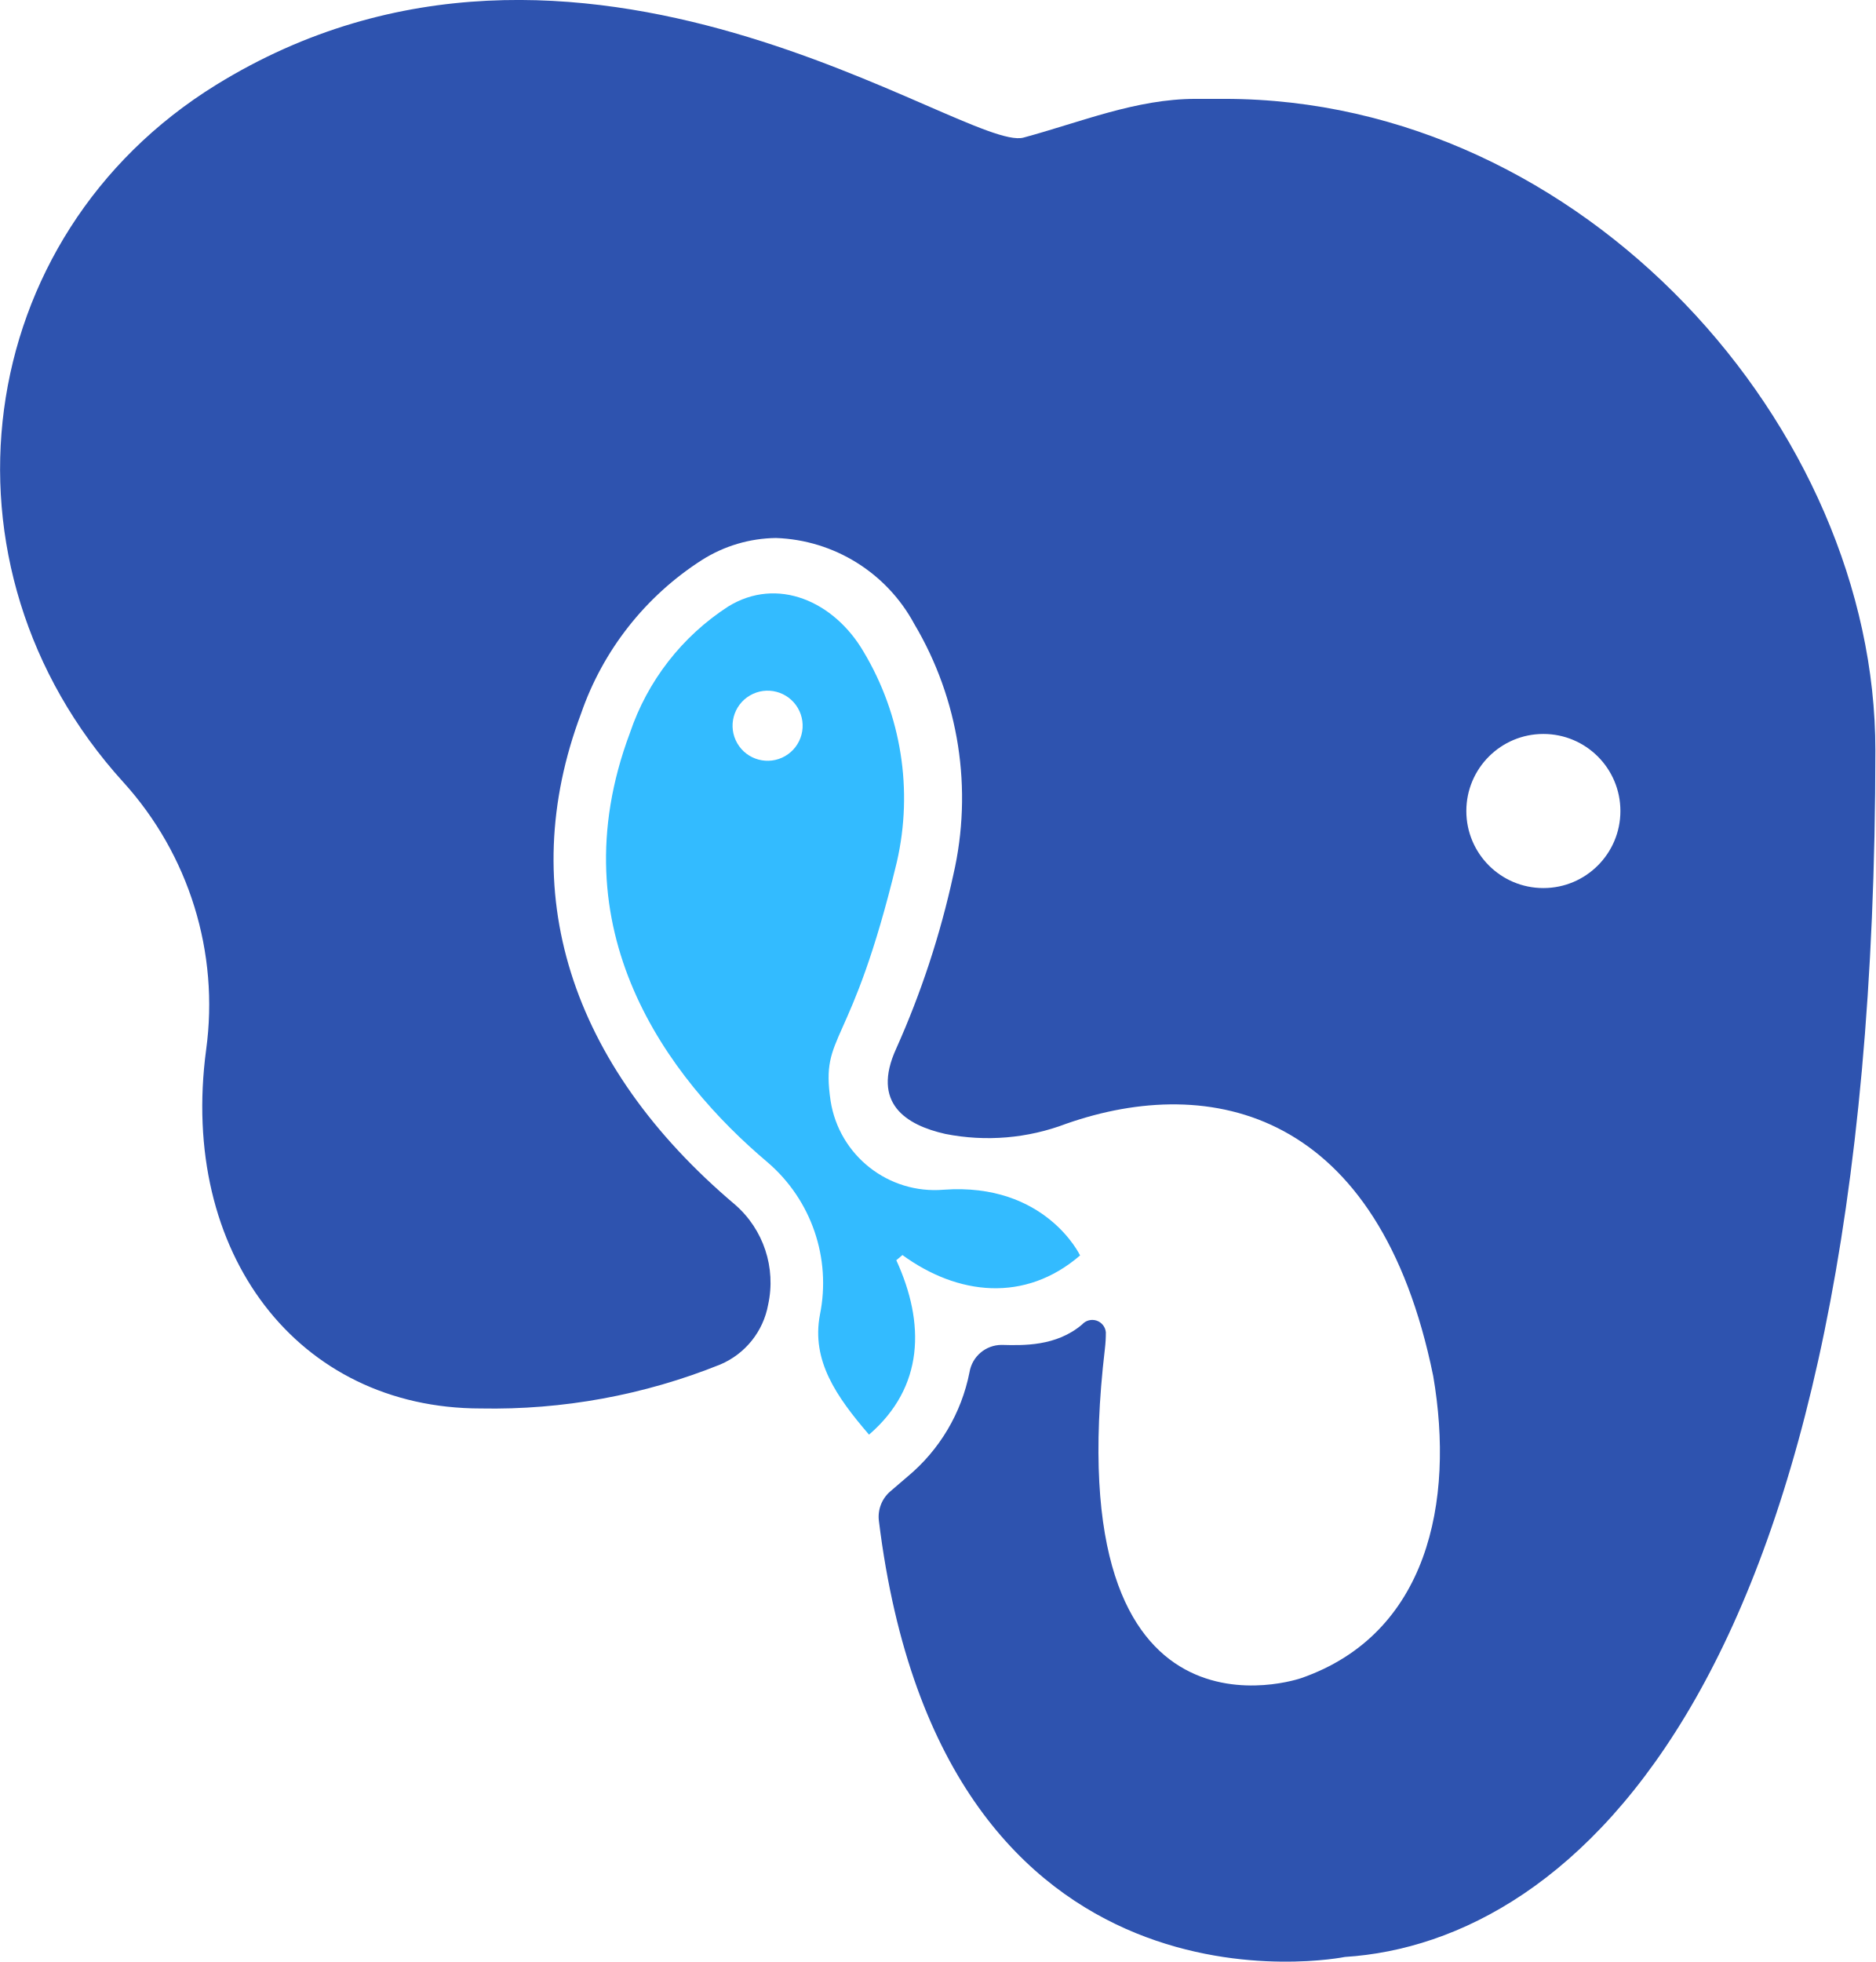
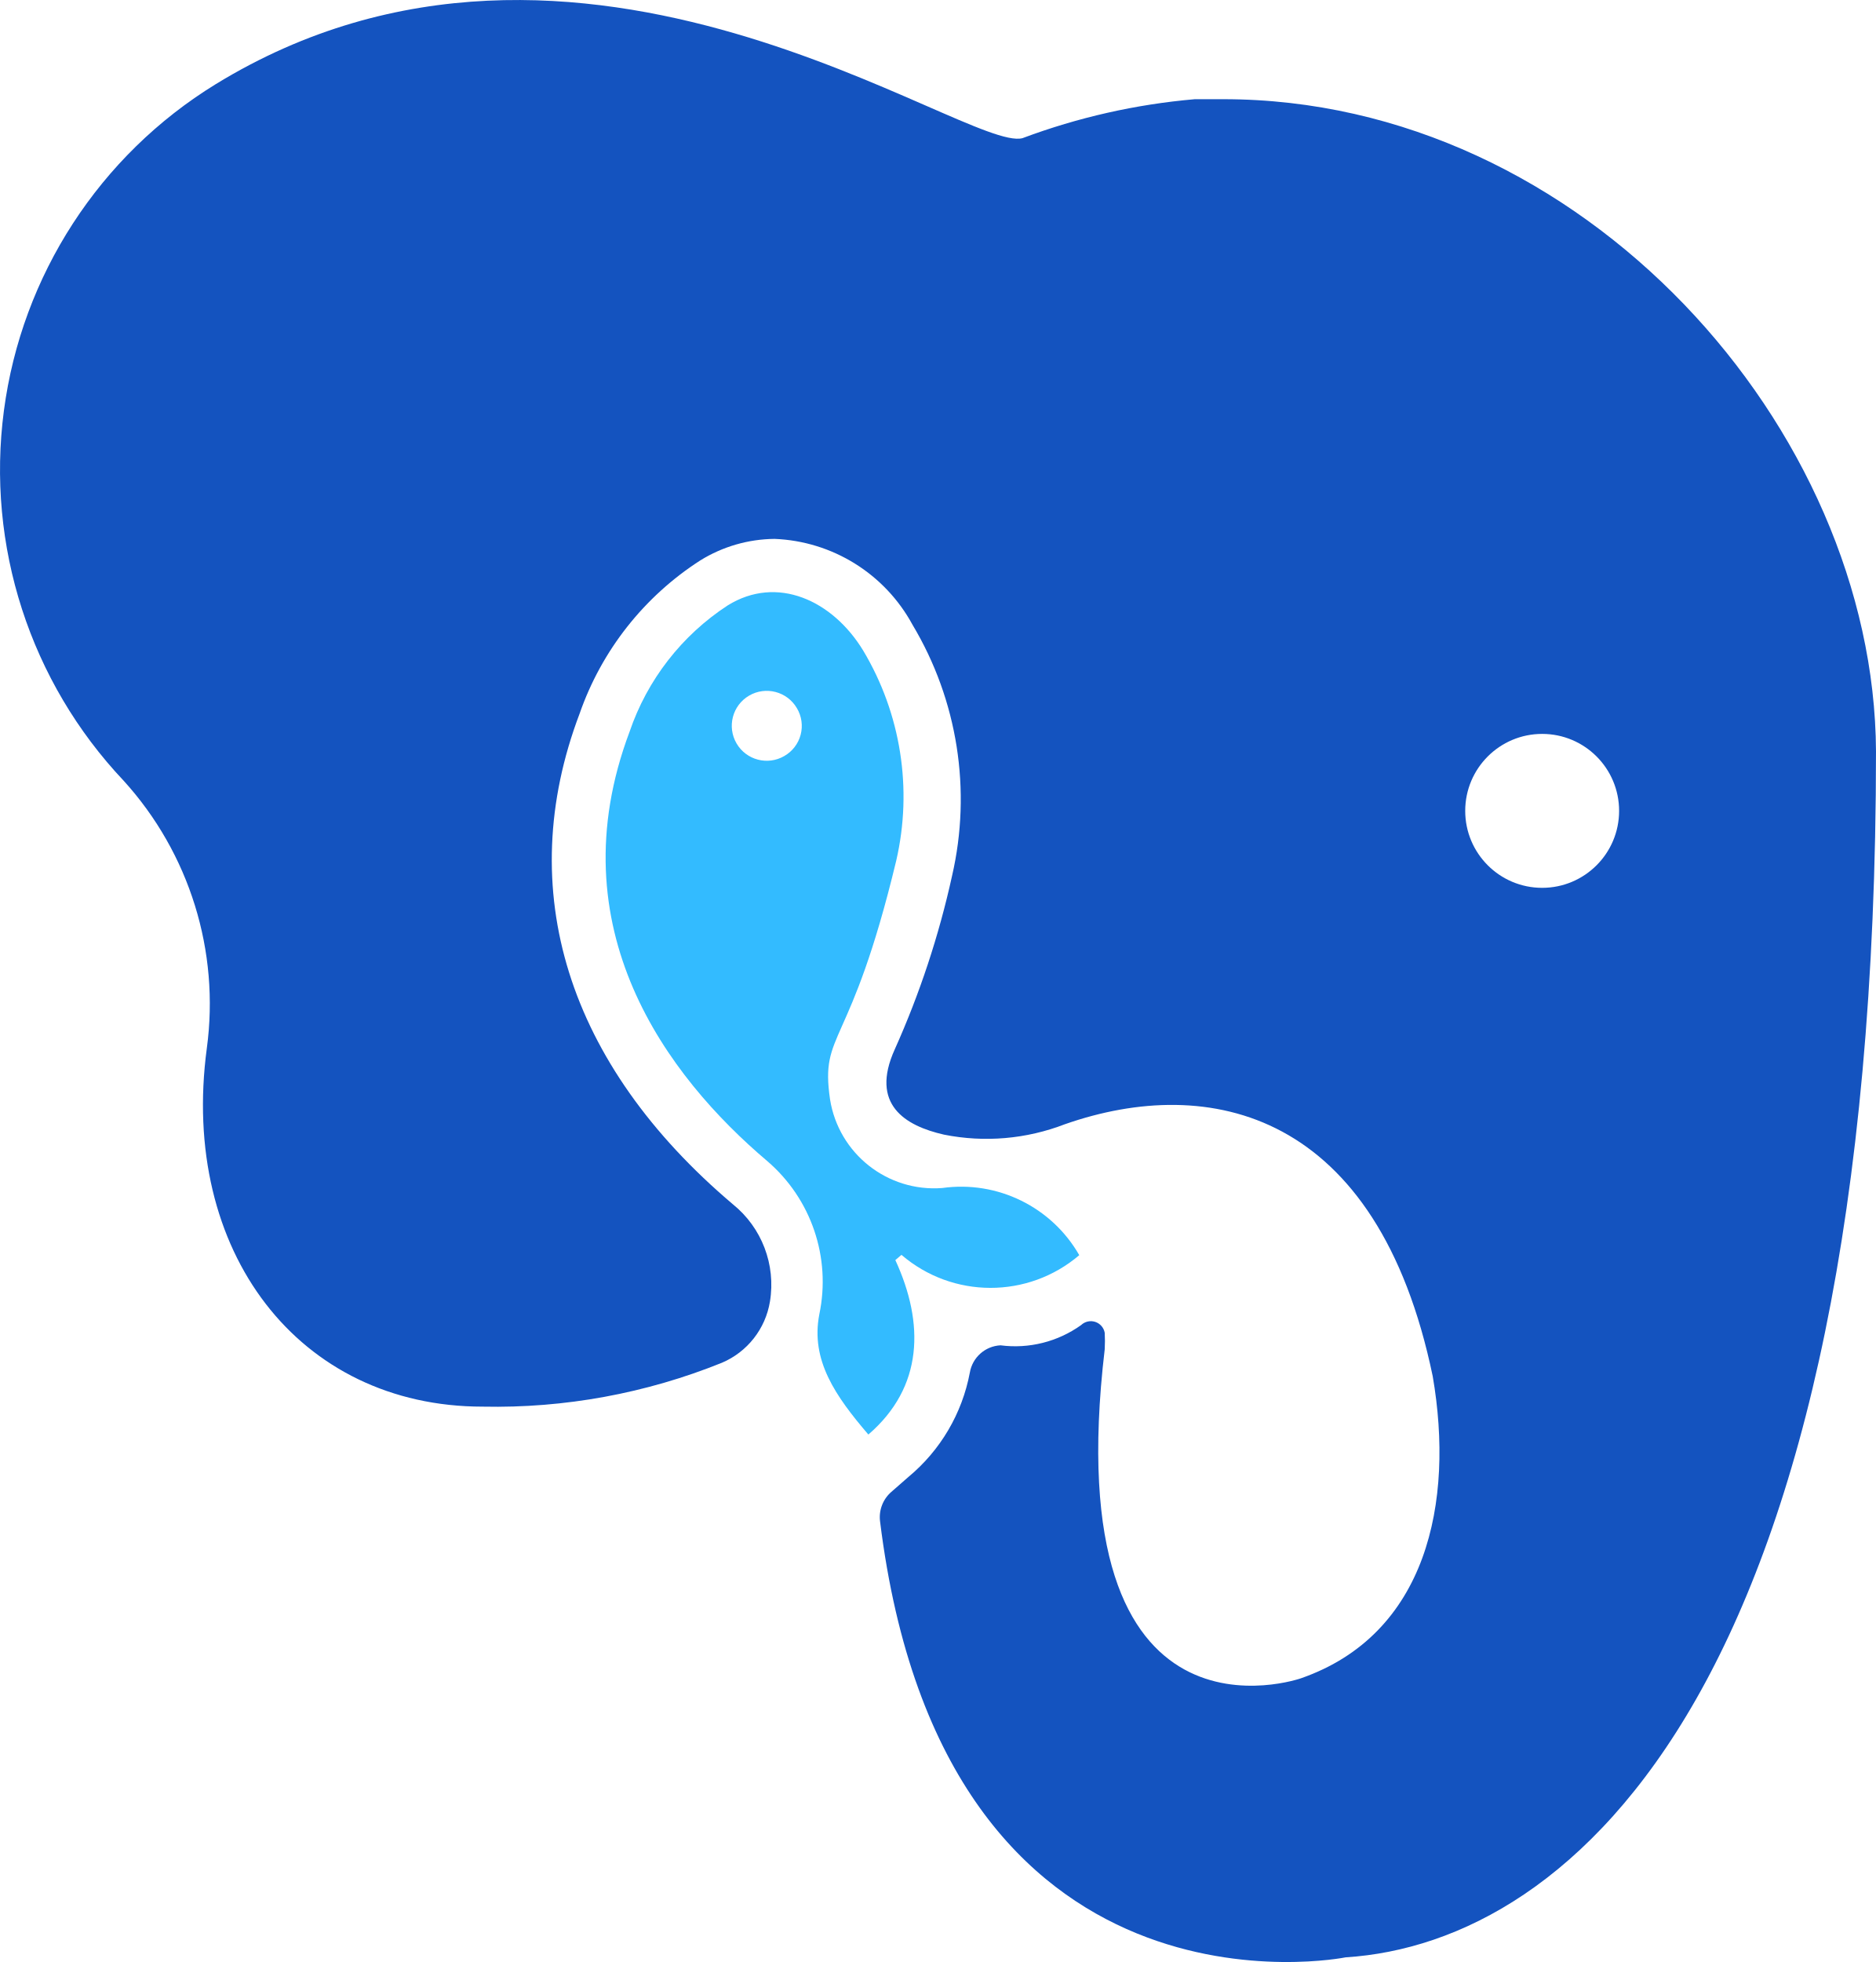
- <svg xmlns="http://www.w3.org/2000/svg" id="Layer_1" data-name="Layer 1" viewBox="0 0 137.59 143.87">
-   <defs>
-     <style>.cls-1{fill:none;}.cls-2{fill:#2e53af;}.cls-3{fill:#3bf;}</style>
-   </defs>
-   <path class="cls-1" d="M97.88,12.19h-2.1c-4.37,0-8.41,1.7-12.63,2.84S50.56-5.28,23.92,11.17c-18,11.13-21.19,35.27-6.8,51.12A24.29,24.29,0,0,1,23.2,81.91c-2,14.93,6.73,26.31,20.14,26.31A44.72,44.72,0,0,0,60.9,105a5.91,5.91,0,0,0,3.52-4.39v0A7.57,7.57,0,0,0,62,93.28C49.83,83,45.83,70.21,50.7,57.26A21.84,21.84,0,0,1,59.57,46,10.38,10.38,0,0,1,65,44.39a12,12,0,0,1,10.13,6.29A25,25,0,0,1,78,69.1a65,65,0,0,1-4.19,12.74c-1.83,4,.72,5.6,3.61,6.25a16.11,16.11,0,0,0,8.87-.75c10.61-3.71,22.94-1,26.91,18.5,1.59,9.26-.42,18.92-9.67,22.15,0,0-18,6.32-14.41-24.15a9.93,9.93,0,0,0,.07-1.21,1,1,0,0,0-1.74-.57c-1.9,1.62-4.33,1.54-5.9,1.5a2.39,2.39,0,0,0-2.36,2,13.29,13.29,0,0,1-4.55,7.66l-1.26,1.08a2.46,2.46,0,0,0-.84,2.14c4.68,38,34.18,32,34.18,32,16.68-1.06,38.91-19.92,38.91-88.48C145.66,36.34,124.27,12.19,97.88,12.19Zm23.4,57.87a5.65,5.65,0,1,1,5.65-5.65A5.65,5.65,0,0,1,121.28,70.06Z" transform="translate(-8.08 -4.94)" />
-   <path class="cls-2" d="M97.88,12.19h-2.1c-4.37,0-8.41,1.7-12.63,2.84S50.56-5.28,23.92,11.17c-18,11.13-21.19,35.27-6.8,51.12A24.29,24.29,0,0,1,23.2,81.91c-2,14.93,6.73,26.31,20.14,26.31A44.72,44.72,0,0,0,60.9,105a5.91,5.91,0,0,0,3.52-4.39v0A7.57,7.57,0,0,0,62,93.28C49.83,83,45.83,70.21,50.7,57.26A21.84,21.84,0,0,1,59.57,46,10.38,10.38,0,0,1,65,44.39a12,12,0,0,1,10.13,6.29A25,25,0,0,1,78,69.1a65,65,0,0,1-4.19,12.74c-1.83,4,.72,5.6,3.61,6.25a16.11,16.11,0,0,0,8.87-.75c10.61-3.71,22.94-1,26.91,18.5,1.59,9.26-.42,18.92-9.67,22.15,0,0-18,6.32-14.41-24.15a9.93,9.93,0,0,0,.07-1.21,1,1,0,0,0-1.74-.57c-1.9,1.62-4.33,1.54-5.9,1.5a2.39,2.39,0,0,0-2.36,2,13.29,13.29,0,0,1-4.55,7.66l-1.26,1.08a2.46,2.46,0,0,0-.84,2.14c4.68,38,34.18,32,34.18,32,16.68-1.06,38.91-19.92,38.91-88.48C145.66,36.34,124.27,12.19,97.88,12.19Zm23.4,57.87a5.65,5.65,0,1,1,5.65-5.65A5.65,5.65,0,0,1,121.28,70.06Z" transform="translate(-8.08 -4.94)" />
-   <path class="cls-3" d="M87.3,97s-2.53-5.36-10-4.82A7.74,7.74,0,0,1,69,85.66c-.75-5.08,1.48-3.48,4.86-17.51a20.91,20.91,0,0,0-2.44-15.42c-2.15-3.68-6.31-5.55-9.94-3.31a17.83,17.83,0,0,0-7.2,9.27C48.87,73.12,57.06,84,64.39,90.18a11.66,11.66,0,0,1,3.83,11.16c-.64,3.36,1.19,6,3.6,8.8,4.05-3.49,4.12-8.17,2-12.79.45-.37,0,0,.45-.38C78.32,99.92,83.25,100.49,87.3,97ZM65.67,60.38a2.57,2.57,0,1,1,.93-3.52A2.57,2.57,0,0,1,65.67,60.38Z" transform="translate(-8.08 -4.94)" />
+ <svg xmlns="http://www.w3.org/2000/svg" width="61.196" height="63.987" viewBox="0 0 61.196 63.987">
+   <g transform="translate(-0.013 0.015)">
+     <path d="M41,4.49h-.93a21.27,21.27,0,0,0-5.62,1.27C32.62,6.26,20-3.27,8.13,4a14.76,14.76,0,0,0-3,22.72,10.82,10.82,0,0,1,2.71,8.72c-.89,6.63,3,11.69,9,11.69a19.75,19.75,0,0,0,7.8-1.43,2.63,2.63,0,0,0,1.57-2h0A3.37,3.37,0,0,0,25,40.53c-5.4-4.57-7.18-10.25-5-16a9.75,9.75,0,0,1,3.94-5,4.68,4.68,0,0,1,2.42-.7,5.36,5.36,0,0,1,4.5,2.8,11.09,11.09,0,0,1,1.29,8.19,29.06,29.06,0,0,1-1.87,5.66c-.81,1.79.33,2.49,1.61,2.78a7.09,7.09,0,0,0,3.94-.34c4.72-1.65,10.2-.44,12,8.22.71,4.12-.19,8.42-4.3,9.85,0,0-8,2.81-6.4-10.73a4.891,4.891,0,0,0,0-.54.46.46,0,0,0-.77-.25,3.7,3.7,0,0,1-2.63.66,1.07,1.07,0,0,0-1,.89,5.82,5.82,0,0,1-2,3.4l-.56.49a1.09,1.09,0,0,0-.37.95c2.08,16.89,15.19,14.23,15.19,14.23,7.41-.47,17.3-8.86,17.3-39.33C62.24,15.23,52.73,4.49,41,4.49ZM51.4,30.21a2.51,2.51,0,1,1,2.51-2.51A2.51,2.51,0,0,1,51.4,30.21Z" transform="translate(-1.08 -1.27)" fill="#1453bf" />
+     <path d="M36.3,42.19A4.44,4.44,0,0,0,31.83,40a3.44,3.44,0,0,1-3.66-2.89c-.33-2.26.66-1.55,2.16-7.79a9.28,9.28,0,0,0-1.08-6.85c-1-1.64-2.81-2.47-4.42-1.47a8,8,0,0,0-3.2,4.12c-2.41,6.41,1.23,11.24,4.49,14a5.18,5.18,0,0,1,1.7,5c-.29,1.5.53,2.67,1.6,3.92,1.8-1.55,1.83-3.63.88-5.69l.2-.17a4.46,4.46,0,0,0,5.8.01ZM26.68,25.91a1.14,1.14,0,1,1,.409-1.559,1.13,1.13,0,0,1-.409,1.559Z" transform="translate(-1.08 -1.27)" fill="#3bf" />
+   </g>
</svg>
